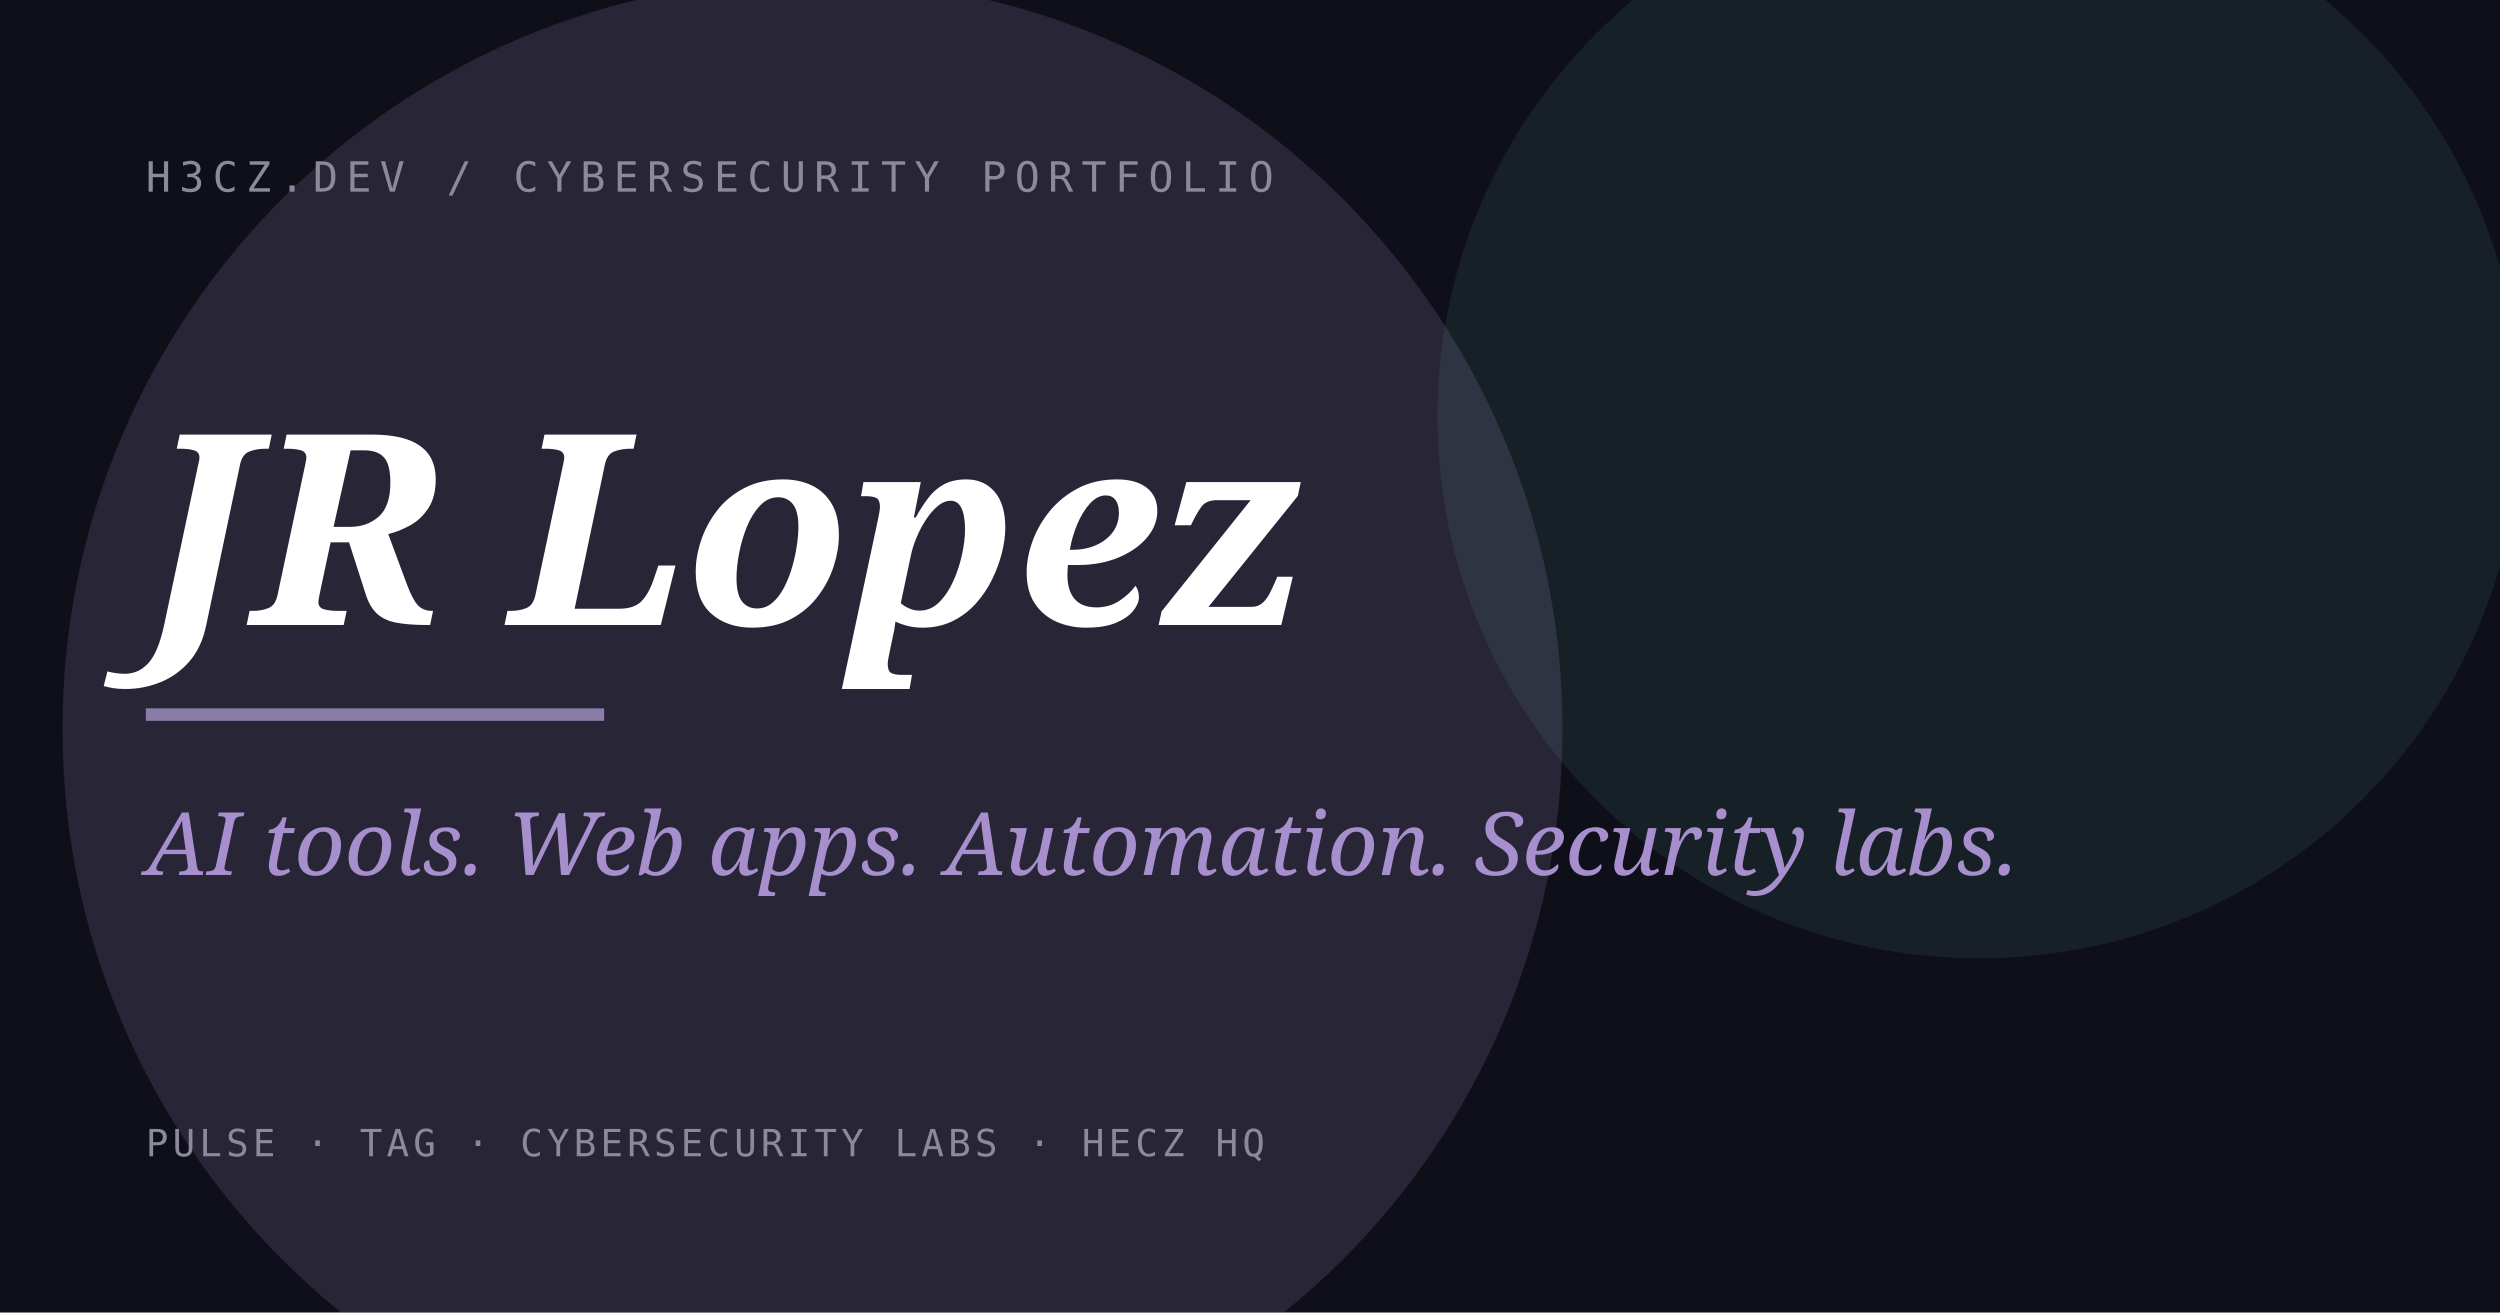
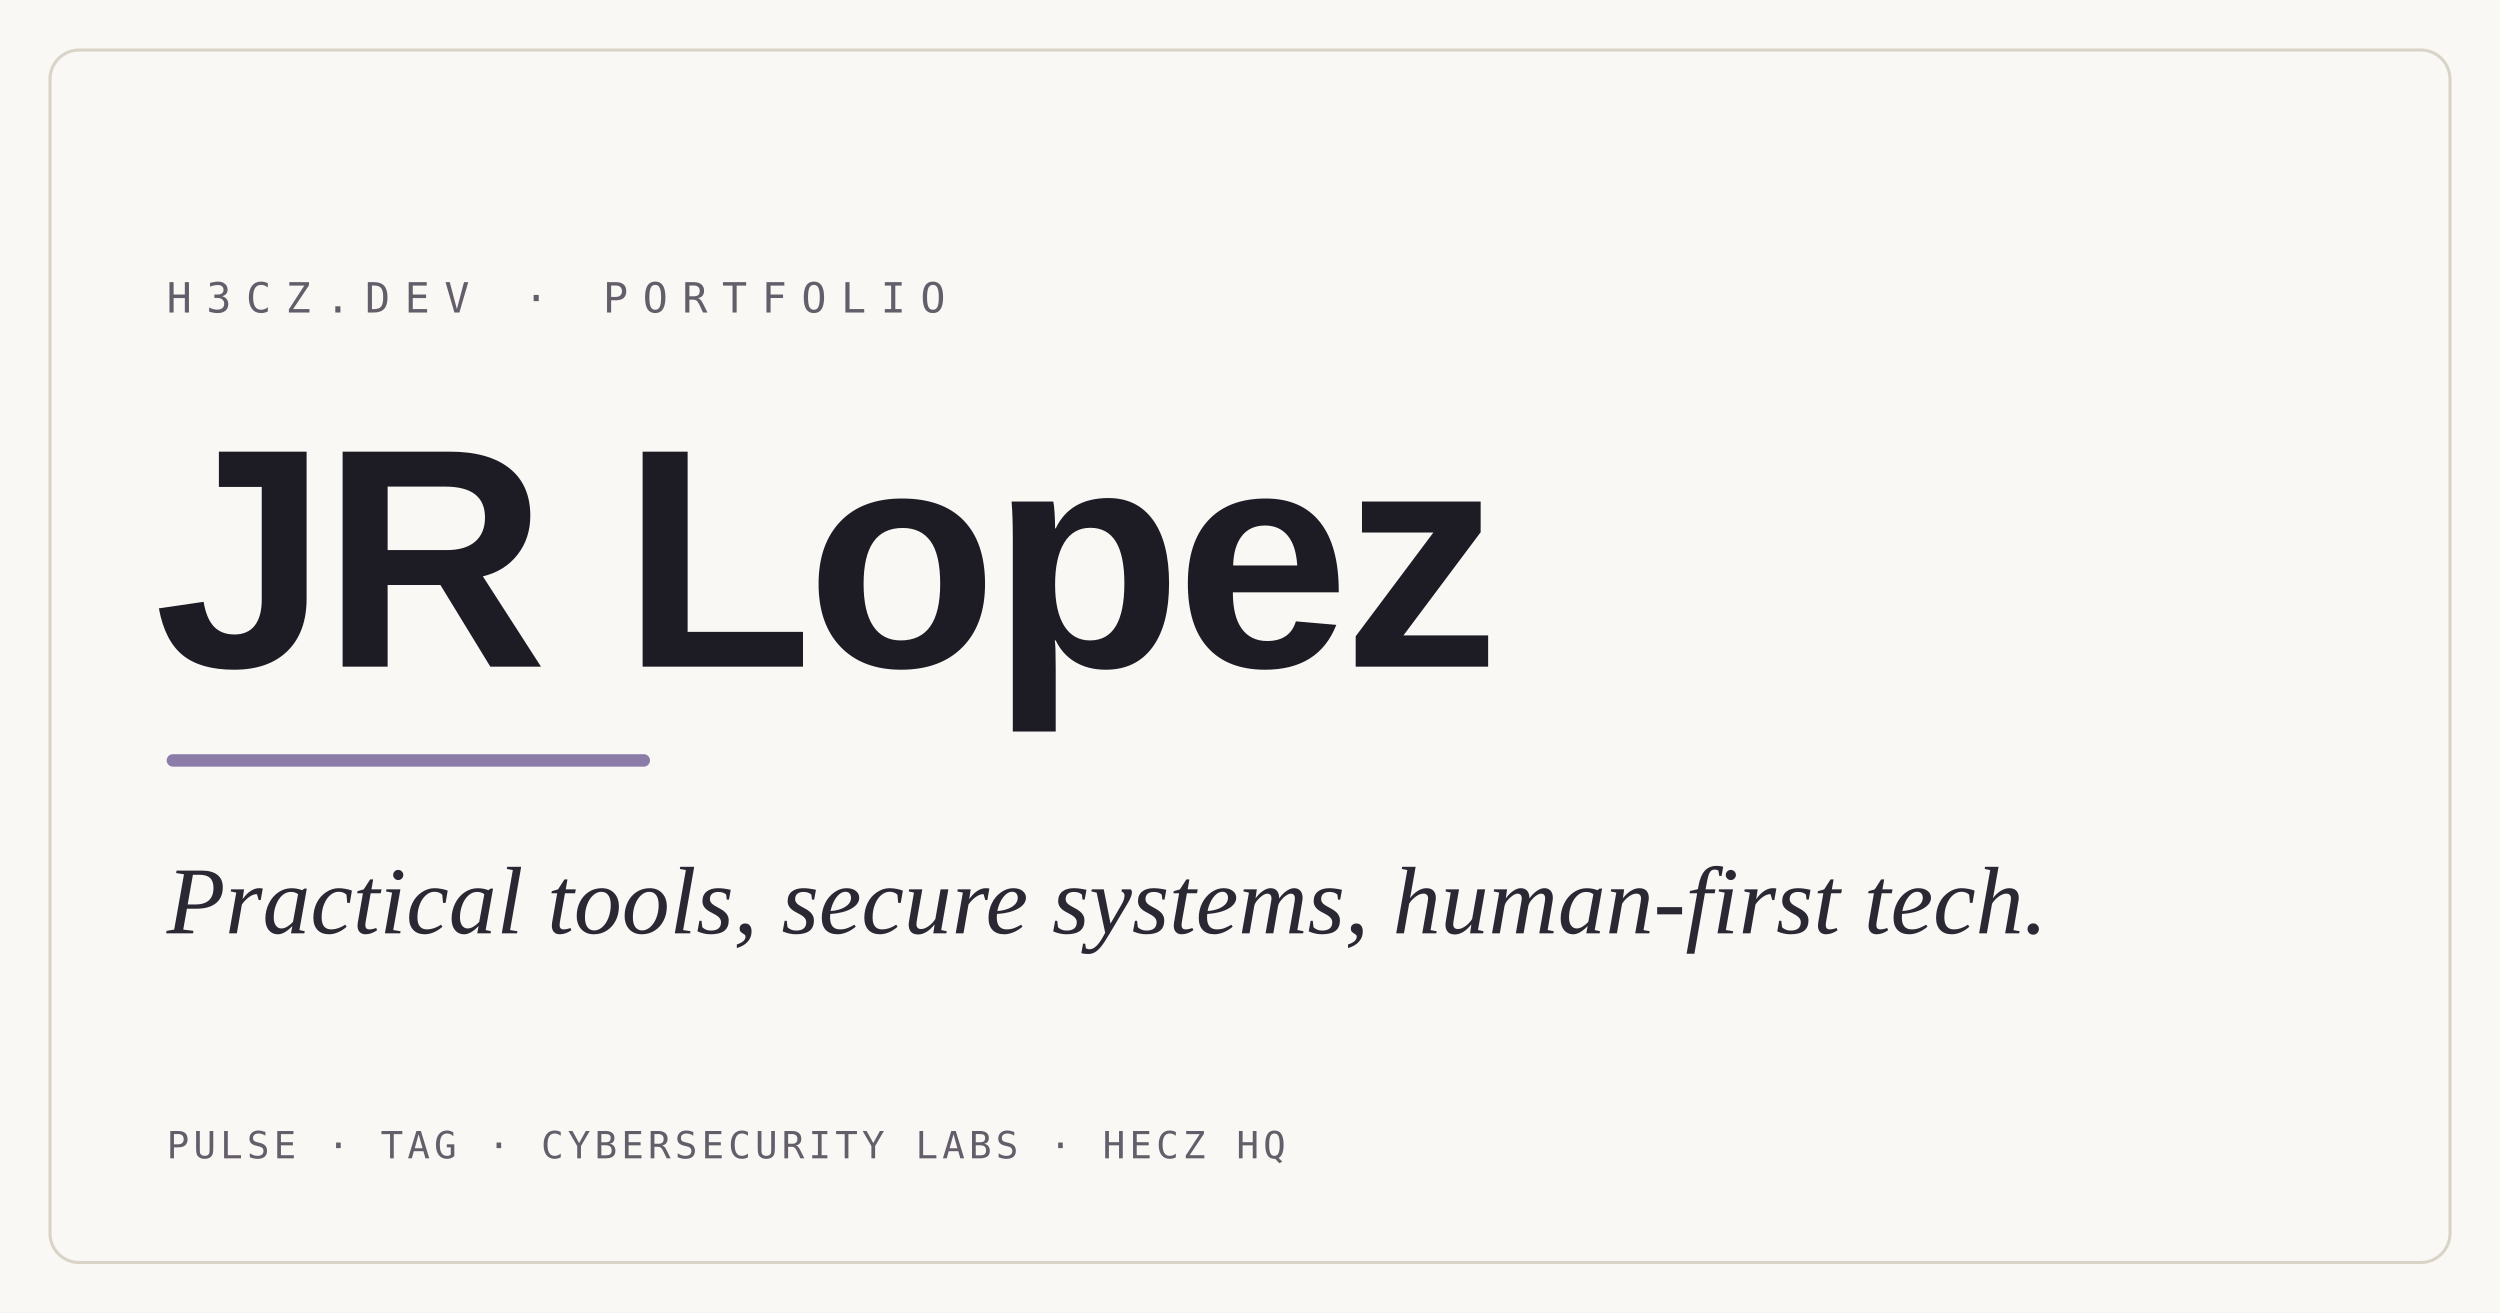
<svg xmlns="http://www.w3.org/2000/svg" width="1200" height="630" viewBox="0 0 1200 630">
-   <rect width="1200" height="630" fill="#0F0F1A" />
-   <circle cx="390" cy="350" r="360" fill="#8B7DA8" opacity=".20" />
-   <circle cx="950" cy="200" r="260" fill="#6ee7b7" opacity=".08" />
-   <text x="70" y="92" fill="#8a8a9a" font-family="ui-monospace, Consolas, monospace" font-size="20" letter-spacing="4">H3CZ.DEV / CYBERSECURITY PORTFOLIO</text>
-   <text x="70" y="300" fill="#ffffff" font-family="Georgia, serif" font-size="128" font-style="italic" font-weight="700">JR Lopez</text>
-   <rect x="70" y="340" width="220" height="6" fill="#8B7DA8" />
-   <text x="70" y="420" fill="#a68fcc" font-family="Georgia, serif" font-size="42" font-style="italic">AI tools. Web apps. Automation. Security labs.</text>
-   <text x="70" y="555" fill="#8a8a9a" font-family="ui-monospace, Consolas, monospace" font-size="18" letter-spacing="2">PULSE · TAG · CYBERSECURITY LABS · HECZ HQ</text>
+   <rect width="1200" height="630" fill="#FAF8F5" />
+   <rect x="24" y="24" width="1152" height="582" rx="14" fill="none" stroke="#DAD4C8" stroke-width="1.5" />
+   <text x="80" y="150" fill="#635E6A" font-family="ui-monospace, Consolas, monospace" font-size="20" letter-spacing="7">H3CZ.DEV · PORTFOLIO</text>
+   <text x="74" y="320" fill="#1D1C25" font-family="'Space Grotesk', 'Helvetica Neue', Arial, sans-serif" font-size="150" font-weight="700" letter-spacing="-3">JR Lopez</text>
+   <rect x="80" y="362" width="232" height="6" rx="3" fill="#8B7DA8" />
+   <text x="80" y="448" fill="#2A2833" font-family="Georgia, 'Times New Roman', serif" font-size="46" font-style="italic">Practical tools, secure systems, human-first tech.</text>
+   <text x="80" y="556" fill="#635E6A" font-family="ui-monospace, Consolas, monospace" font-size="18" letter-spacing="2">PULSE · TAG · CYBERSECURITY LABS · HECZ HQ</text>
</svg>
